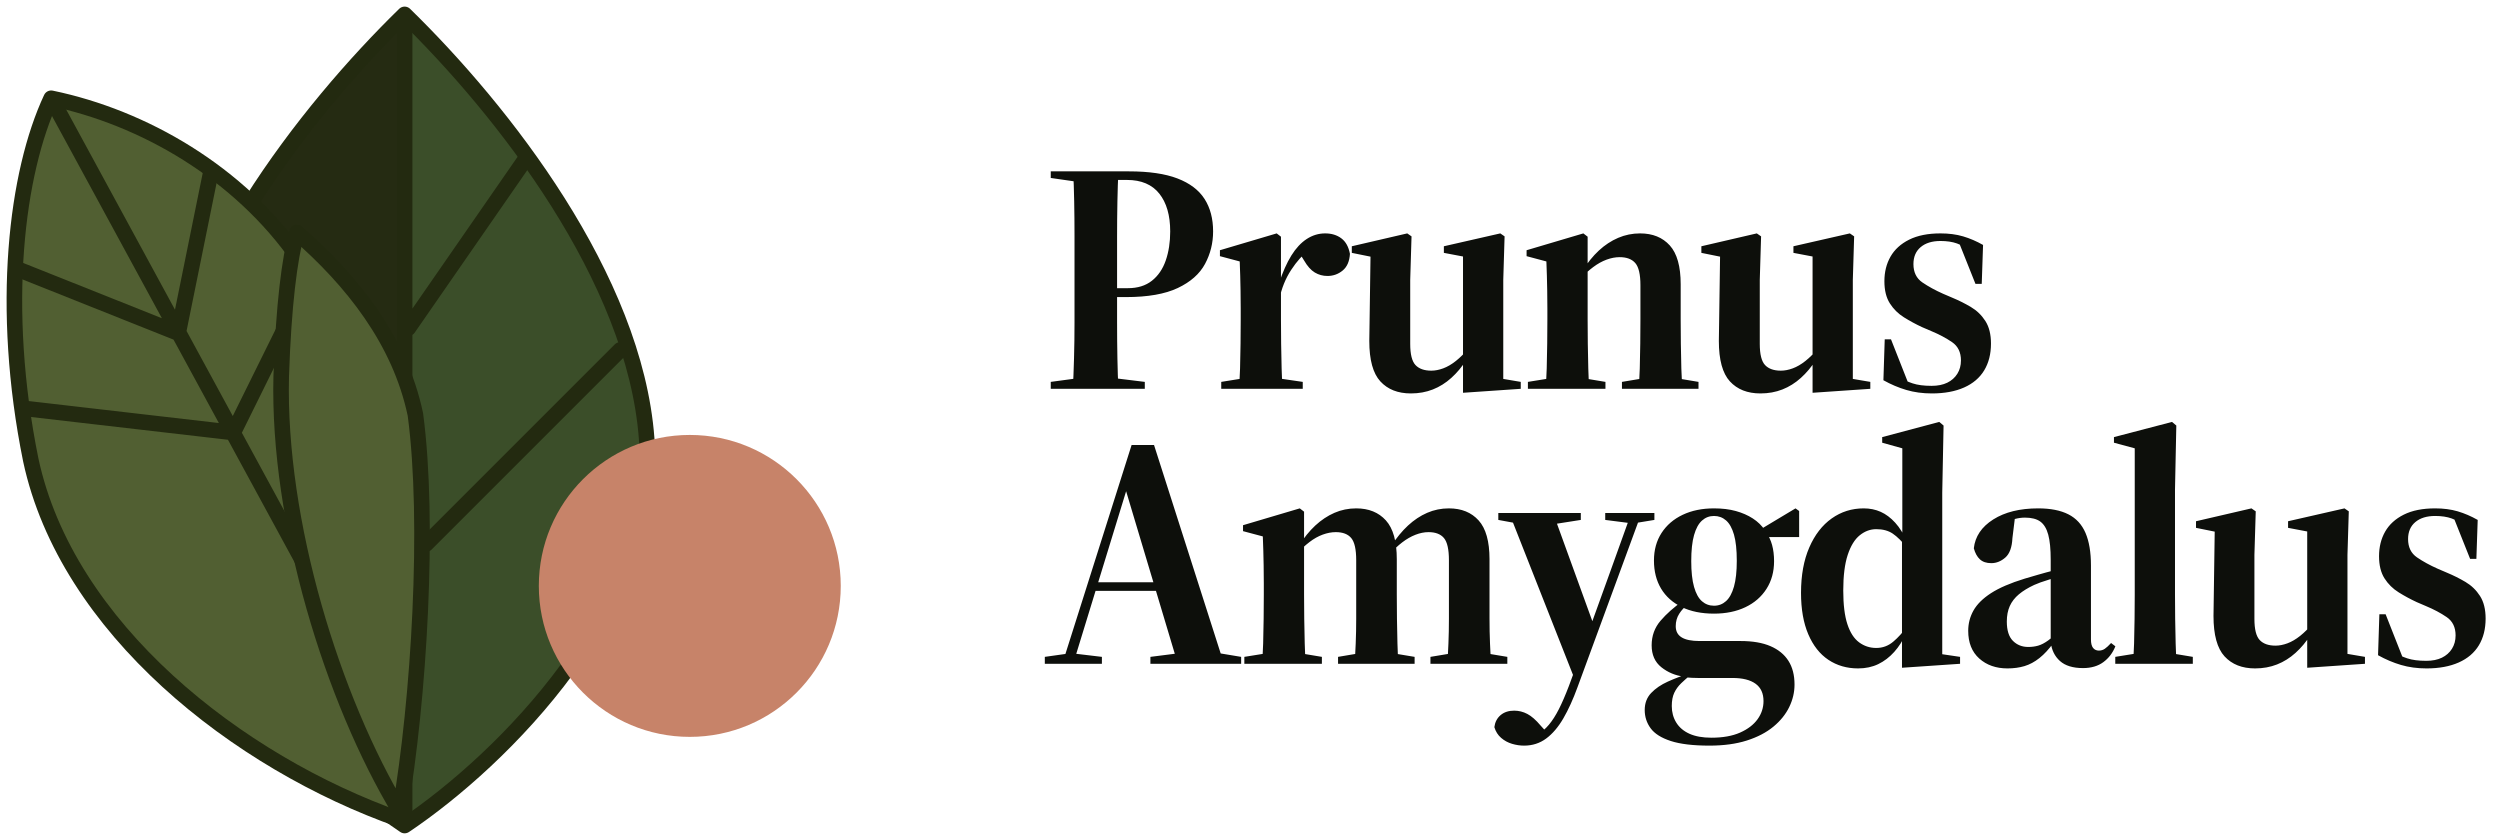
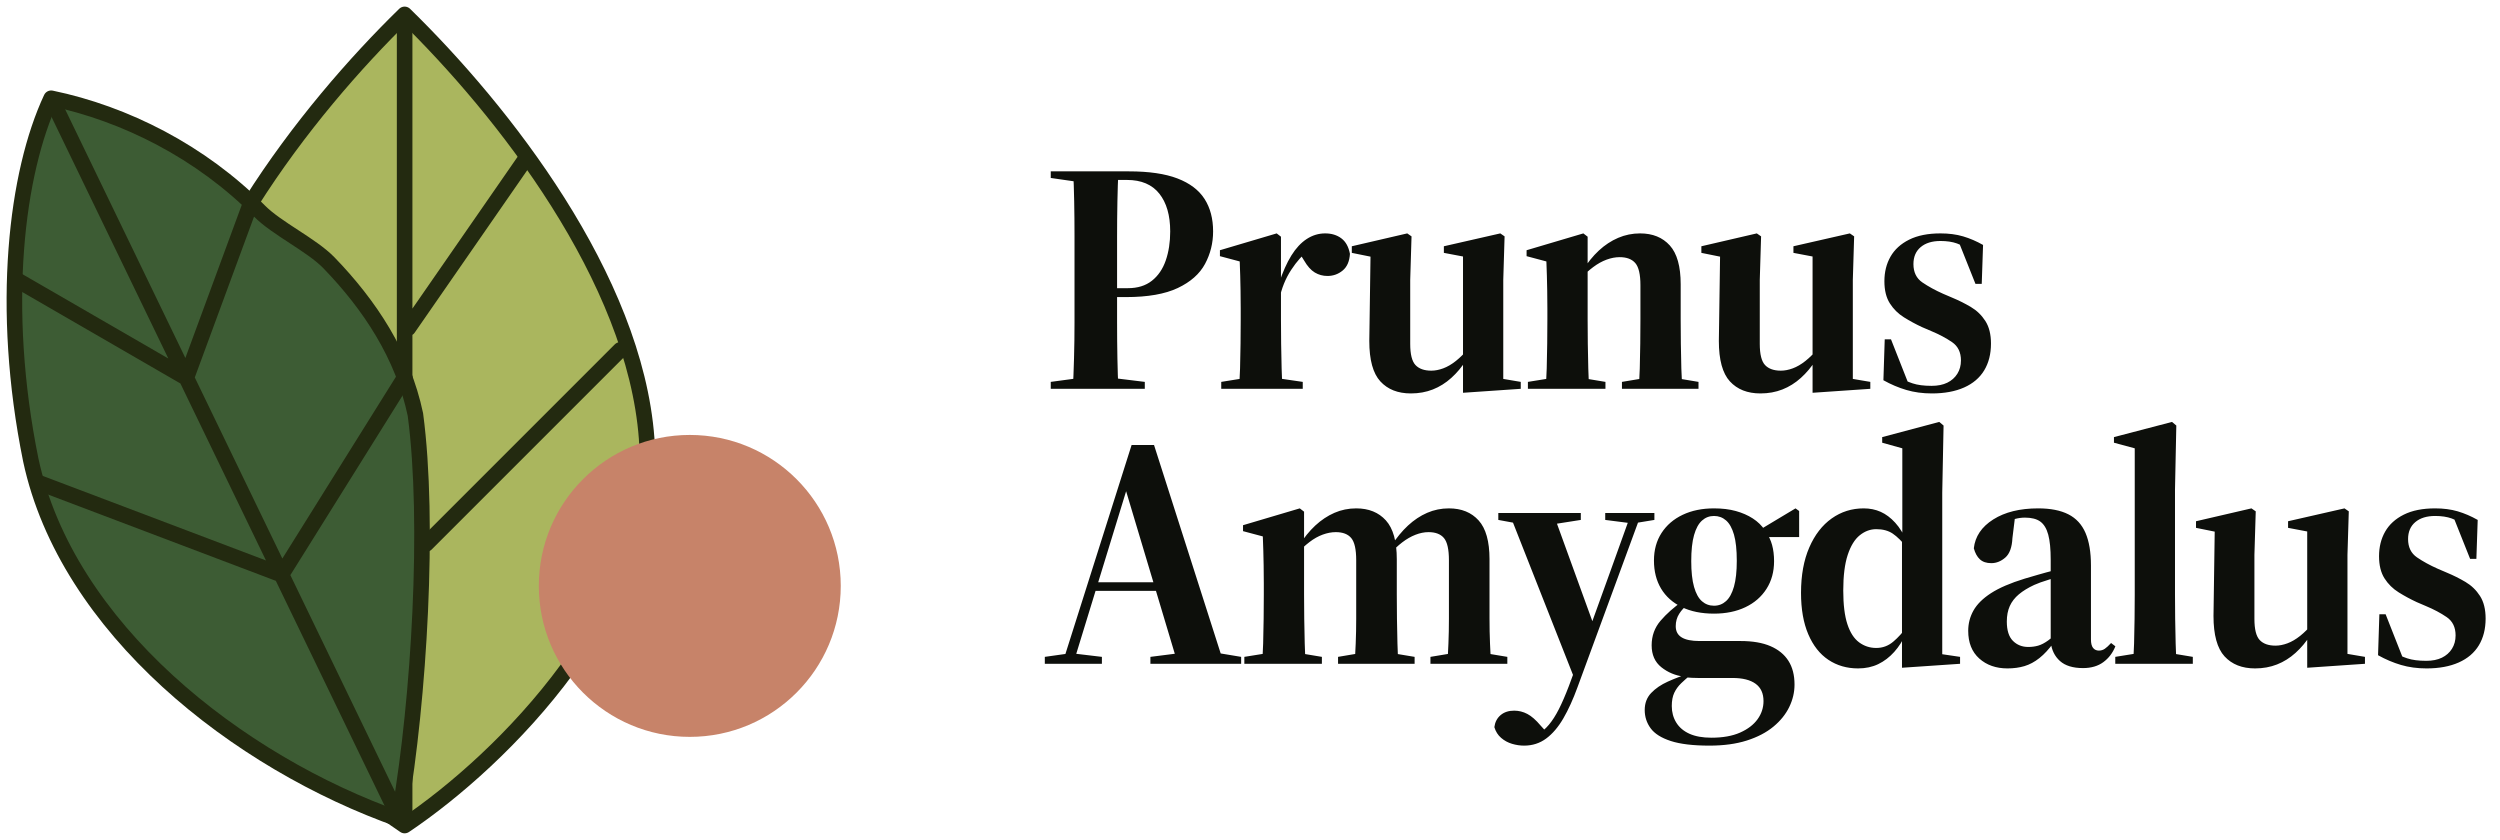
<svg xmlns="http://www.w3.org/2000/svg" viewBox="47.43 15.33 695.51 233.66">
  <g transform="translate(30 10) scale(.33333)">
-     <path d="M390 705C472 650 602 520 592 382C582 248 472 108 390 28C308 108 198 248 188 382C178 520 308 650 390 705Z" fill="#3b4e29" />
-     <path d="M390 705C308 650 178 520 188 382C198 248 308 108 390 28Z" fill="#252b12" />
+     <path d="M390 705C472 650 602 520 592 382C582 248 472 108 390 28C308 108 198 248 188 382C178 520 308 650 390 705Z" fill="#aab65e" />
    <path d="M390 40V700M393 290L490 150M408 470L570 308" fill="none" stroke="#232a10" stroke-width="13" stroke-linejoin="round" stroke-linecap="round" />
    <path d="M390 705C472 650 602 520 592 382C582 248 472 108 390 28C308 108 198 248 188 382C178 520 308 650 390 705Z" fill="none" stroke="#232a10" stroke-width="13" stroke-linejoin="round" stroke-linecap="round" />
-     <path d="M386 700C250 652 108 540 78 400C52 272 66 160 95 98C172 114 252 160 302 232C342 302 382 500 386 700Z" fill="#515f32" stroke="#232a10" stroke-width="13" stroke-linejoin="round" stroke-linecap="round" />
-     <path d="M101 109L307 488M68 241L201 294L228 161M74 357L247 377L291 288" fill="none" stroke="#232a10" stroke-width="13" stroke-linejoin="round" stroke-linecap="round" />
-     <path d="M386 693C330 600 284 452 287 330C289 270 294 232 300 210C346 250 386 300 399 362C411 452 402 600 386 693Z" fill="#515f32" stroke="#232a10" stroke-width="13" stroke-linejoin="round" stroke-linecap="round" />
+     <path d="M386 700C250 652 108 540 78 400C52 272 66 160 95 98C156.6 110.8 220.1 142.8 268.7 192C283.2 206.7 312.3 220.4 326.7 235.2C360.9 270.5 388.6 312.4 399 362C411 452 402 600 386 693L386 700Z" fill="#3d5c34" stroke="#232a10" stroke-width="13" stroke-linejoin="round" stroke-linecap="round" />
+     <path d="M100.2 108.8L383 693.7M67 250L207.8 331.4L261.7 185.1M85 419L287.2 495.6L390 331.1" fill="none" stroke="#232a10" stroke-width="13" stroke-linejoin="round" stroke-linecap="round" />
    <circle cx="628" cy="505" r="126" fill="#c78369" />
  </g>
  <g fill="#0d0f0b">
    <path d="M339.754 123.5V121.572L349.301 120.287H355.452L365.917 121.572V123.5ZM345.905 123.5Q346.088 119.92 346.226 115.054Q346.364 110.189 346.364 104.956Q346.364 99.724 346.364 94.95V90.911Q346.364 86.229 346.364 81.134Q346.364 76.039 346.272 71.312Q346.18 66.584 345.996 63.004H358.573Q358.389 66.584 358.298 71.358Q358.206 76.131 358.206 81.18Q358.206 86.229 358.206 90.911V94.95Q358.206 99.724 358.206 104.956Q358.206 110.189 358.298 115.054Q358.389 119.92 358.573 123.5ZM351.504 97.98V95.501H361.235Q365.274 95.501 367.891 93.436Q370.507 91.37 371.746 87.79Q372.986 84.21 372.986 79.711Q372.986 73.01 369.956 69.2Q366.927 65.391 360.96 65.391H351.504V63.004H361.511Q369.864 63.004 375.005 64.978Q380.146 66.951 382.533 70.669Q384.92 74.387 384.92 79.711Q384.92 84.577 382.671 88.754Q380.421 92.931 375.097 95.455Q369.773 97.98 360.684 97.98ZM339.754 64.84V63.004H355.268V66.217H349.301ZM387.185 123.5V121.572L395.172 120.287H401.047L409.86 121.572V123.5ZM392.05 123.5Q392.326 121.205 392.418 117.854Q392.509 114.504 392.555 110.923Q392.601 107.343 392.601 104.222V101.193Q392.601 98.347 392.555 96.144Q392.509 93.94 392.464 92.013Q392.418 90.085 392.326 88.065L386.818 86.596V84.944L402.607 80.262L403.801 81.18V93.39V93.757V104.222Q403.801 107.343 403.847 110.923Q403.893 114.504 403.984 117.854Q404.076 121.205 404.26 123.5ZM403.342 98.622 401.965 94.124H403.25Q404.811 89.442 406.692 86.413Q408.574 83.383 410.961 81.823Q413.348 80.262 416.102 80.262Q418.764 80.262 420.6 81.639Q422.436 83.016 422.987 85.954Q422.803 89.075 420.967 90.59Q419.131 92.104 416.745 92.104Q414.817 92.104 413.21 91.141Q411.604 90.177 410.227 87.79L408.574 85.128L411.237 85.311Q409.033 86.78 406.647 90.406Q404.26 94.032 403.342 98.622ZM439.94 124.785Q434.524 124.785 431.449 121.434Q428.374 118.084 428.374 110.189L428.741 84.577L431.219 87.239L423.508 85.678V83.842L438.931 80.262L440.124 81.088L439.757 93.206V111.015Q439.757 115.33 441.226 116.89Q442.694 118.451 445.632 118.451Q447.193 118.451 448.937 117.808Q450.681 117.166 452.471 115.743Q454.261 114.32 456.005 112.209L456.281 115.605H455.271Q453.527 118.359 451.186 120.471Q448.845 122.582 446.045 123.684Q443.245 124.785 439.94 124.785ZM454.445 124.602V115.881V115.697V86.688L449.12 85.678V83.842L464.818 80.262L466.012 81.088L465.644 93.206V120.746L470.51 121.572V123.5ZM472.5 123.5V121.572L480.486 120.287H486.362L494.073 121.572V123.5ZM477.365 123.5Q477.641 121.205 477.732 117.854Q477.824 114.504 477.87 110.923Q477.916 107.343 477.916 104.222V101.193Q477.916 98.347 477.87 96.144Q477.824 93.94 477.778 92.013Q477.732 90.085 477.641 88.065L472.133 86.596V84.944L487.922 80.262L489.116 81.18V89.993V90.177V104.222Q489.116 107.343 489.161 110.923Q489.207 114.504 489.299 117.854Q489.391 121.205 489.575 123.5ZM498.663 123.5V121.572L506.374 120.287H512.249L519.96 121.572V123.5ZM503.253 123.5Q503.528 121.205 503.62 117.854Q503.712 114.504 503.758 110.923Q503.804 107.343 503.804 104.222V94.675Q503.804 90.177 502.381 88.524Q500.958 86.872 498.02 86.872Q496.276 86.872 494.394 87.56Q492.512 88.249 490.676 89.626Q488.84 91.003 487.096 92.839L486.821 90.727H487.647Q489.758 87.331 492.237 85.036Q494.715 82.741 497.607 81.502Q500.499 80.262 503.712 80.262Q508.944 80.262 511.974 83.613Q515.003 86.964 515.003 94.399V104.222Q515.003 107.343 515.049 110.923Q515.095 114.504 515.187 117.854Q515.279 121.205 515.554 123.5ZM537.189 124.785Q531.773 124.785 528.698 121.434Q525.622 118.084 525.622 110.189L525.99 84.577L528.468 87.239L520.757 85.678V83.842L536.179 80.262L537.373 81.088L537.006 93.206V111.015Q537.006 115.33 538.474 116.89Q539.943 118.451 542.881 118.451Q544.441 118.451 546.186 117.808Q547.93 117.166 549.72 115.743Q551.51 114.32 553.254 112.209L553.53 115.605H552.52Q550.776 118.359 548.435 120.471Q546.094 122.582 543.294 123.684Q540.494 124.785 537.189 124.785ZM551.694 124.602V115.881V115.697V86.688L546.369 85.678V83.842L562.067 80.262L563.26 81.088L562.893 93.206V120.746L567.759 121.572V123.5ZM584.896 124.785Q581.04 124.785 577.781 123.821Q574.522 122.857 571.401 121.113L571.768 109.73H573.512L578.286 121.848H575.165V120.012Q577.46 121.297 579.525 121.985Q581.591 122.674 584.804 122.674Q587.374 122.674 589.164 121.802Q590.954 120.93 591.964 119.323Q592.974 117.717 592.974 115.605Q592.974 112.209 590.495 110.51Q588.017 108.812 584.712 107.435L582.142 106.333Q579.571 105.14 577.139 103.625Q574.706 102.111 573.191 99.724Q571.676 97.337 571.676 93.573Q571.676 89.718 573.375 86.734Q575.073 83.751 578.561 82.006Q582.05 80.262 587.282 80.262Q590.771 80.262 593.571 81.088Q596.371 81.915 599.125 83.475L598.757 94.308H597.013L592.331 82.557H595.636V85.311Q593.8 83.751 591.872 83.062Q589.945 82.374 587.282 82.374Q583.794 82.374 581.774 84.072Q579.755 85.77 579.755 88.8Q579.755 92.196 582.233 93.895Q584.712 95.593 588.017 97.062L590.587 98.163Q593.249 99.265 595.728 100.734Q598.207 102.202 599.767 104.635Q601.328 107.068 601.328 110.923Q601.328 115.238 599.446 118.359Q597.564 121.48 593.846 123.133Q590.128 124.785 584.896 124.785Z" />
    <path d="M338.102 200.0V198.072L344.619 197.154H346.272L353.983 198.072V200.0ZM342.967 200.0 362.245 139.137H368.487L387.949 200.0H375.097L359.95 149.418H361.511L361.143 150.612L345.996 200.0ZM351.045 179.712V177.325H375.648V179.712ZM367.478 200.0V198.072L377.576 196.787H385.011L392.723 198.072V200.0ZM393.611 200.0V198.072L401.598 196.787H407.473L415.184 198.072V200.0ZM398.476 200.0Q398.752 197.705 398.844 194.354Q398.935 191.004 398.981 187.423Q399.027 183.843 399.027 180.722V177.693Q399.027 174.847 398.981 172.644Q398.935 170.44 398.889 168.513Q398.844 166.585 398.752 164.565L393.244 163.096V161.444L409.033 156.762L410.227 157.68V166.034V166.677V180.722Q410.227 183.843 410.273 187.423Q410.319 191.004 410.41 194.354Q410.502 197.705 410.686 200.0ZM419.682 200.0V198.072L427.302 196.787H433.269L440.98 198.072V200.0ZM424.272 200.0Q424.456 197.705 424.594 194.354Q424.731 191.004 424.731 187.423Q424.731 183.843 424.731 180.722V171.175Q424.731 166.677 423.354 165.024Q421.977 163.372 419.04 163.372Q417.295 163.372 415.413 164.06Q413.532 164.749 411.741 166.126Q409.951 167.503 408.207 169.339L407.932 167.227H408.758Q410.869 163.831 413.348 161.536Q415.827 159.241 418.672 158.002Q421.518 156.762 424.731 156.762Q429.964 156.762 432.993 160.113Q436.023 163.464 436.023 170.899V180.722Q436.023 183.843 436.068 187.423Q436.114 191.004 436.206 194.354Q436.298 197.705 436.482 200.0ZM445.386 200.0V198.072L453.097 196.787H459.064L466.776 198.072V200.0ZM450.068 200.0Q450.252 197.705 450.389 194.354Q450.527 191.004 450.527 187.423Q450.527 183.843 450.527 180.722V171.175Q450.527 166.677 449.15 165.024Q447.773 163.372 444.835 163.372Q443.091 163.372 441.209 164.106Q439.327 164.841 437.537 166.218Q435.747 167.595 434.003 169.522L433.636 167.227H434.462Q436.665 163.831 439.144 161.536Q441.622 159.241 444.468 158.002Q447.314 156.762 450.527 156.762Q455.76 156.762 458.789 160.113Q461.818 163.464 461.818 170.899V180.722Q461.818 183.843 461.818 187.423Q461.818 191.004 461.956 194.354Q462.094 197.705 462.277 200.0ZM471.428 222.766Q469.775 222.766 468.077 222.262Q466.379 221.757 465.048 220.609Q463.717 219.462 463.166 217.626Q463.441 215.514 464.91 214.275Q466.379 213.036 468.674 213.036Q470.602 213.036 472.346 213.954Q474.09 214.872 476.018 217.167L477.854 219.186L476.569 220.288L475.008 219.829Q476.936 218.635 478.359 216.937Q479.782 215.239 481.113 212.623Q482.444 210.006 483.913 206.151L487.126 197.43L487.309 196.787L495.296 174.663L501.263 158.047H504.109L486.299 206.518Q484.463 211.567 482.352 215.193Q480.241 218.819 477.578 220.793Q474.916 222.766 471.428 222.766ZM485.381 203.947 467.297 158.047H479.506L491.165 190.177L488.044 197.613ZM464.267 159.975V158.047H487.217V159.975L479.047 161.26H471.244ZM494.011 159.975V158.047H507.689V159.975L502.089 160.893H501.171ZM522.99 222.766Q516.197 222.766 512.249 221.481Q508.302 220.196 506.649 217.947Q504.997 215.698 504.997 212.852Q504.997 210.006 506.787 208.124Q508.577 206.242 511.423 204.957Q514.269 203.672 517.482 202.662L517.849 203.029Q516.38 204.223 515.141 205.416Q513.902 206.61 513.213 208.078Q512.525 209.547 512.525 211.75Q512.525 214.321 513.764 216.34Q515.003 218.36 517.436 219.462Q519.869 220.563 523.541 220.563Q528.314 220.563 531.527 219.14Q534.74 217.717 536.393 215.422Q538.045 213.127 538.045 210.373Q538.045 207.16 535.842 205.554Q533.639 203.947 529.416 203.947H519.869Q519.134 203.947 518.124 203.901Q517.115 203.856 516.197 203.764L515.921 203.58Q512.341 203.121 509.633 200.964Q506.925 198.807 506.925 194.859Q506.925 190.912 509.403 188.02Q511.882 185.128 515.554 182.558V181.732L516.931 183.568Q515.554 184.578 514.59 186.092Q513.626 187.607 513.626 189.535Q513.626 191.646 515.279 192.656Q516.931 193.666 520.236 193.666H531.711Q536.668 193.666 539.973 195.089Q543.278 196.512 544.976 199.174Q546.674 201.836 546.674 205.783Q546.674 208.996 545.205 212.026Q543.737 215.055 540.799 217.488Q537.861 219.921 533.409 221.344Q528.957 222.766 522.99 222.766ZM524.275 186.046Q519.042 186.046 515.279 184.21Q511.515 182.374 509.541 179.07Q507.567 175.765 507.567 171.267Q507.567 166.86 509.679 163.601Q511.79 160.342 515.554 158.552Q519.318 156.762 524.275 156.762Q527.672 156.762 530.334 157.497Q532.996 158.231 535.062 159.562Q537.127 160.893 538.412 162.821L538.688 163.28Q539.881 164.932 540.432 166.952Q540.983 168.972 540.983 171.45Q540.983 175.857 538.871 179.161Q536.76 182.466 532.996 184.256Q529.232 186.046 524.275 186.046ZM524.275 183.843Q526.203 183.843 527.626 182.558Q529.049 181.273 529.829 178.519Q530.609 175.765 530.609 171.358Q530.609 166.768 529.829 164.06Q529.049 161.352 527.626 160.113Q526.203 158.874 524.275 158.874Q522.347 158.874 520.924 160.159Q519.501 161.444 518.721 164.198Q517.941 166.952 517.941 171.45Q517.941 175.857 518.721 178.611Q519.501 181.365 520.924 182.604Q522.347 183.843 524.275 183.843ZM536.943 164.749 536.484 162.821H536.852L546.95 156.762L547.959 157.497V164.749ZM564.362 201.285Q559.68 201.285 556.1 198.898Q552.52 196.512 550.5 191.784Q548.481 187.056 548.481 180.263Q548.481 172.919 550.776 167.641Q553.071 162.362 557.018 159.562Q560.965 156.762 565.923 156.762Q568.493 156.762 570.65 157.726Q572.808 158.69 574.689 160.755Q576.571 162.821 578.04 166.218H579.234L578.132 167.87Q575.837 165.024 574.001 163.785Q572.165 162.546 569.411 162.546Q566.932 162.546 564.821 164.244Q562.71 165.942 561.47 169.706Q560.231 173.47 560.231 179.62Q560.231 185.496 561.379 188.984Q562.526 192.472 564.637 194.033Q566.749 195.594 569.411 195.594Q572.073 195.594 574.139 193.849Q576.204 192.105 578.04 189.535L578.591 191.554H577.673Q576.388 194.492 574.414 196.695Q572.44 198.898 569.962 200.092Q567.483 201.285 564.362 201.285ZM576.571 201.102V192.931V192.564V165.3L576.663 164.29V140.055L571.063 138.494V136.933L586.945 132.711L588.138 133.72L587.771 152.356V197.338L592.728 198.072V200.0ZM605.918 201.285Q601.144 201.285 598.069 198.531Q594.994 195.777 594.994 190.82Q594.994 187.791 596.462 185.174Q597.931 182.558 601.328 180.355Q604.724 178.152 610.691 176.316Q612.252 175.857 614.455 175.214Q616.658 174.571 619.183 173.929Q621.707 173.286 624.094 172.644V174.571Q620.422 175.673 617.576 176.545Q614.731 177.417 613.354 178.06Q610.783 179.253 609.085 180.676Q607.387 182.099 606.56 183.935Q605.734 185.771 605.734 188.25Q605.734 191.922 607.433 193.62Q609.131 195.318 611.701 195.318Q613.17 195.318 614.455 194.951Q615.74 194.584 617.209 193.528Q618.678 192.472 620.698 190.636L621.432 194.217H618.678Q616.842 196.787 614.822 198.394Q612.803 200.0 610.646 200.643Q608.488 201.285 605.918 201.285ZM626.94 201.193Q622.717 201.193 620.514 199.22Q618.311 197.246 617.944 193.941V193.666V171.083Q617.944 166.585 617.255 164.06Q616.567 161.536 615.052 160.434Q613.537 159.333 610.783 159.333Q609.406 159.333 608.029 159.7Q606.652 160.067 605.367 160.618L608.121 158.323L607.295 165.024Q607.111 168.88 605.321 170.44Q603.531 172.001 601.42 172.001Q599.4 172.001 598.253 170.945Q597.105 169.89 596.554 167.87Q597.105 162.913 601.97 159.838Q606.836 156.762 614.455 156.762Q619.596 156.762 622.855 158.415Q626.114 160.067 627.629 163.601Q629.143 167.136 629.143 172.644V193.207Q629.143 194.859 629.74 195.594Q630.337 196.328 631.346 196.328Q632.264 196.328 632.999 195.823Q633.733 195.318 634.743 194.217L635.936 195.135Q634.835 197.889 632.586 199.541Q630.337 201.193 626.94 201.193ZM635.907 200.0V198.072L643.893 196.787H649.769L657.48 198.072V200.0ZM640.772 200.0Q641.048 197.705 641.139 194.354Q641.231 191.004 641.277 187.423Q641.323 183.843 641.323 180.722V140.055L635.54 138.494V136.933L651.696 132.711L652.89 133.72L652.523 151.53V180.722Q652.523 183.843 652.568 187.423Q652.614 191.004 652.706 194.354Q652.798 197.705 652.982 200.0ZM674.8 201.285Q669.384 201.285 666.309 197.935Q663.234 194.584 663.234 186.689L663.601 161.077L666.079 163.739L658.368 162.178V160.342L673.791 156.762L674.984 157.588L674.617 169.706V187.515Q674.617 191.83 676.086 193.39Q677.554 194.951 680.492 194.951Q682.053 194.951 683.797 194.308Q685.541 193.666 687.331 192.243Q689.121 190.82 690.865 188.709L691.141 192.105H690.131Q688.387 194.859 686.046 196.971Q683.705 199.082 680.905 200.184Q678.105 201.285 674.8 201.285ZM689.305 201.102V192.381V192.197V163.188L683.98 162.178V160.342L699.678 156.762L700.872 157.588L700.504 169.706V197.246L705.37 198.072V200.0ZM722.507 201.285Q718.651 201.285 715.392 200.321Q712.133 199.357 709.012 197.613L709.379 186.23H711.124L715.897 198.348H712.776V196.512Q715.071 197.797 717.137 198.485Q719.202 199.174 722.415 199.174Q724.985 199.174 726.775 198.302Q728.566 197.43 729.575 195.823Q730.585 194.217 730.585 192.105Q730.585 188.709 728.107 187.01Q725.628 185.312 722.323 183.935L719.753 182.833Q717.182 181.64 714.75 180.125Q712.317 178.611 710.802 176.224Q709.288 173.837 709.288 170.073Q709.288 166.218 710.986 163.234Q712.684 160.251 716.173 158.506Q719.661 156.762 724.894 156.762Q728.382 156.762 731.182 157.588Q733.982 158.415 736.736 159.975L736.369 170.808H734.624L729.943 159.057H733.247V161.811Q731.411 160.251 729.484 159.562Q727.556 158.874 724.894 158.874Q721.405 158.874 719.386 160.572Q717.366 162.27 717.366 165.3Q717.366 168.696 719.845 170.394Q722.323 172.093 725.628 173.562L728.198 174.663Q730.861 175.765 733.339 177.234Q735.818 178.702 737.378 181.135Q738.939 183.568 738.939 187.423Q738.939 191.738 737.057 194.859Q735.175 197.98 731.457 199.633Q727.739 201.285 722.507 201.285Z" />
  </g>
</svg>
